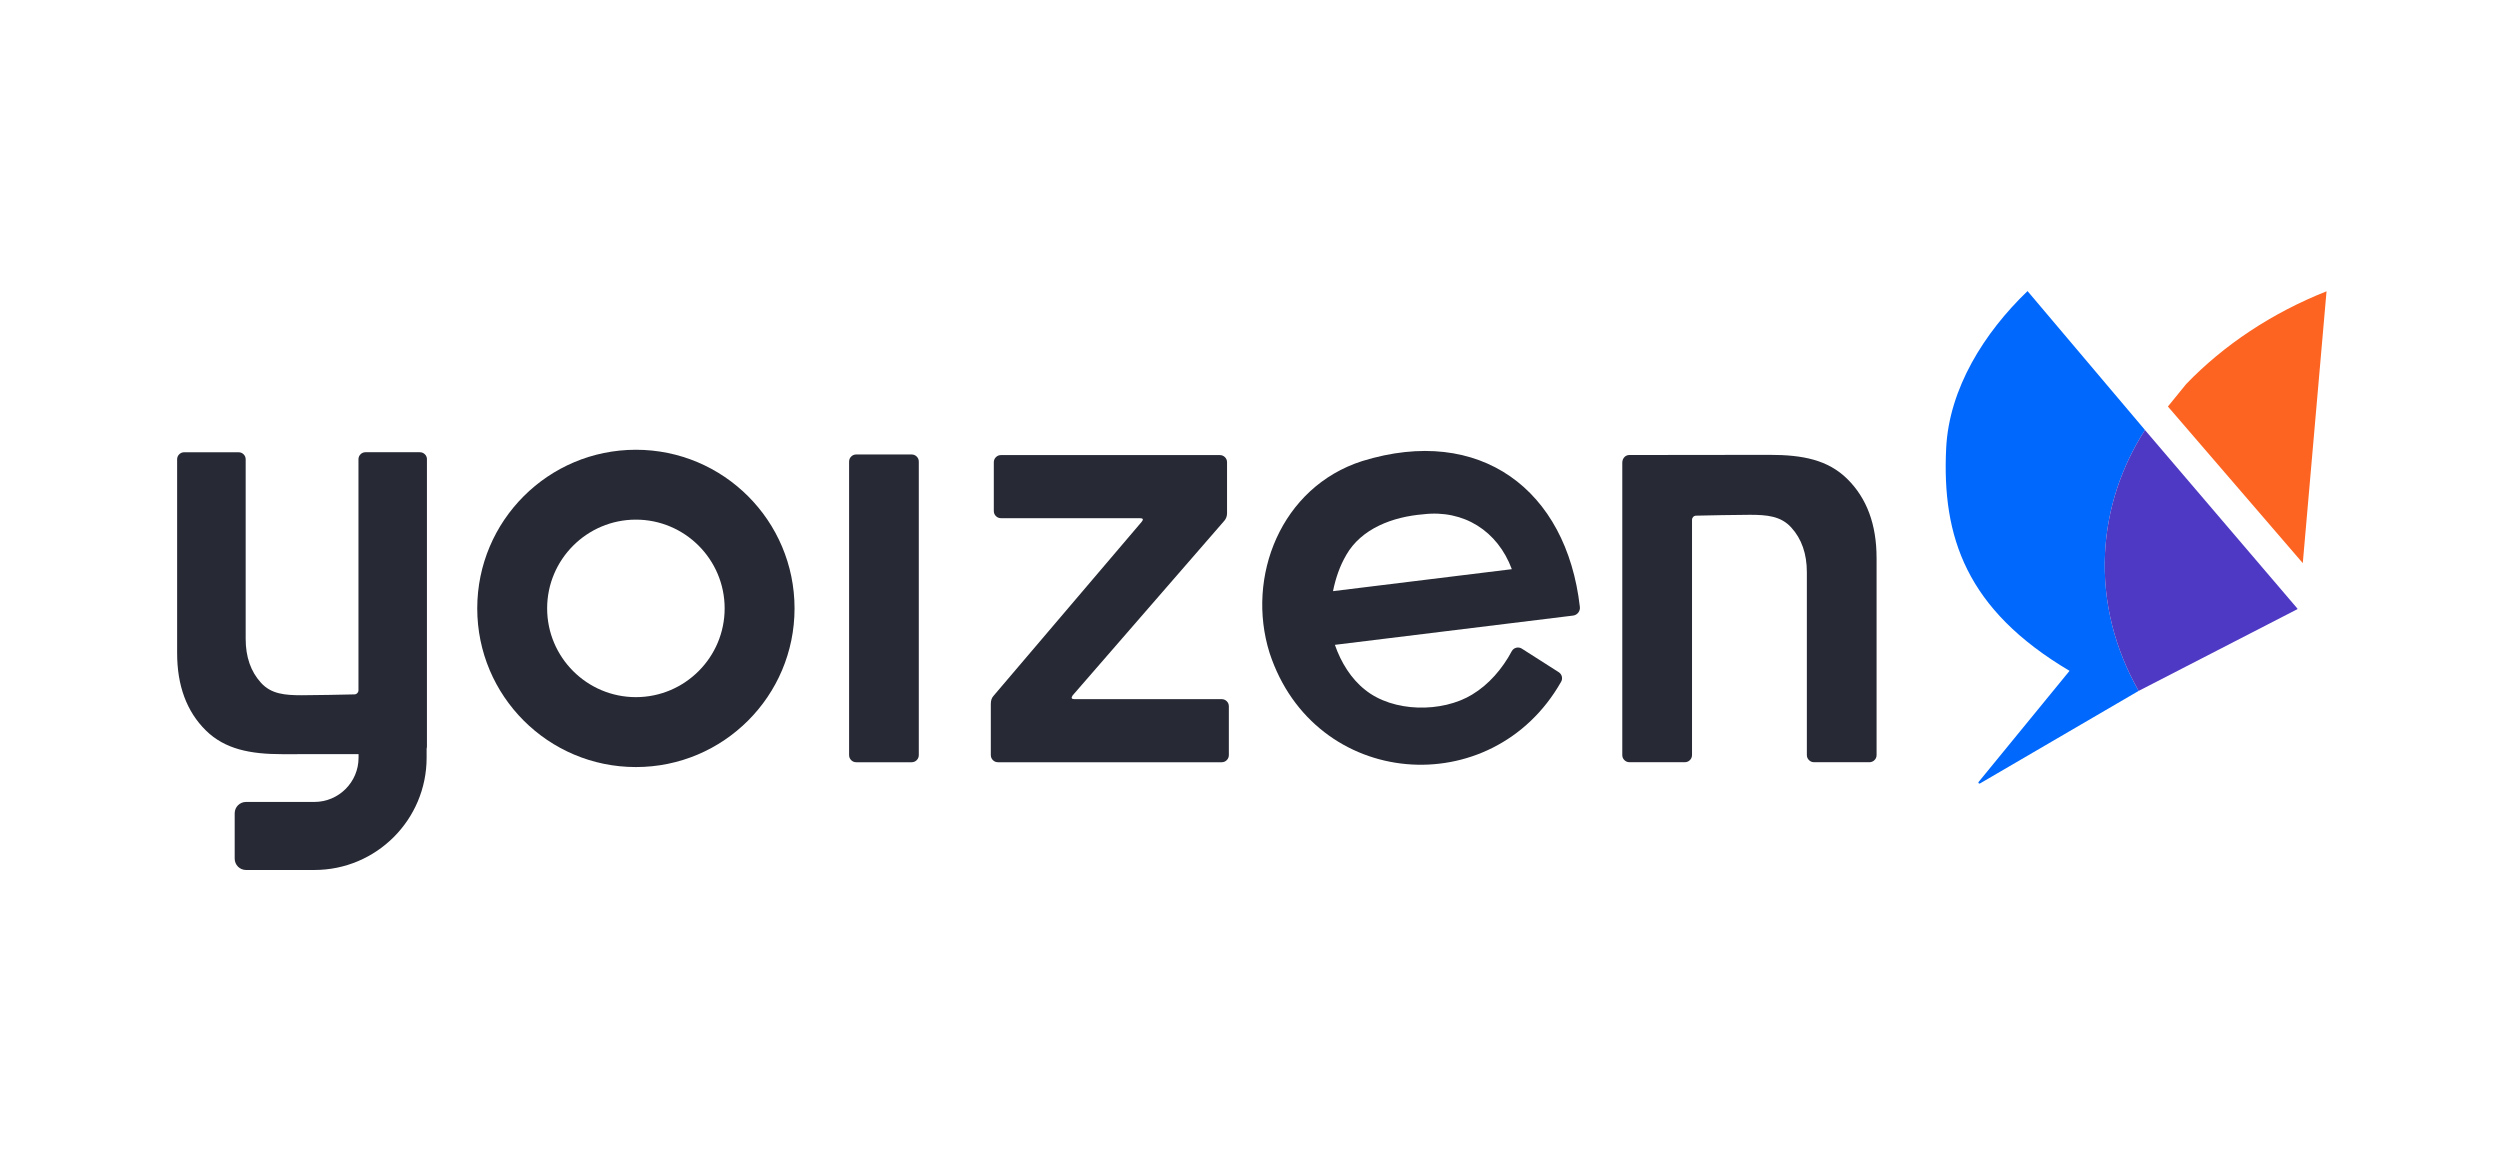
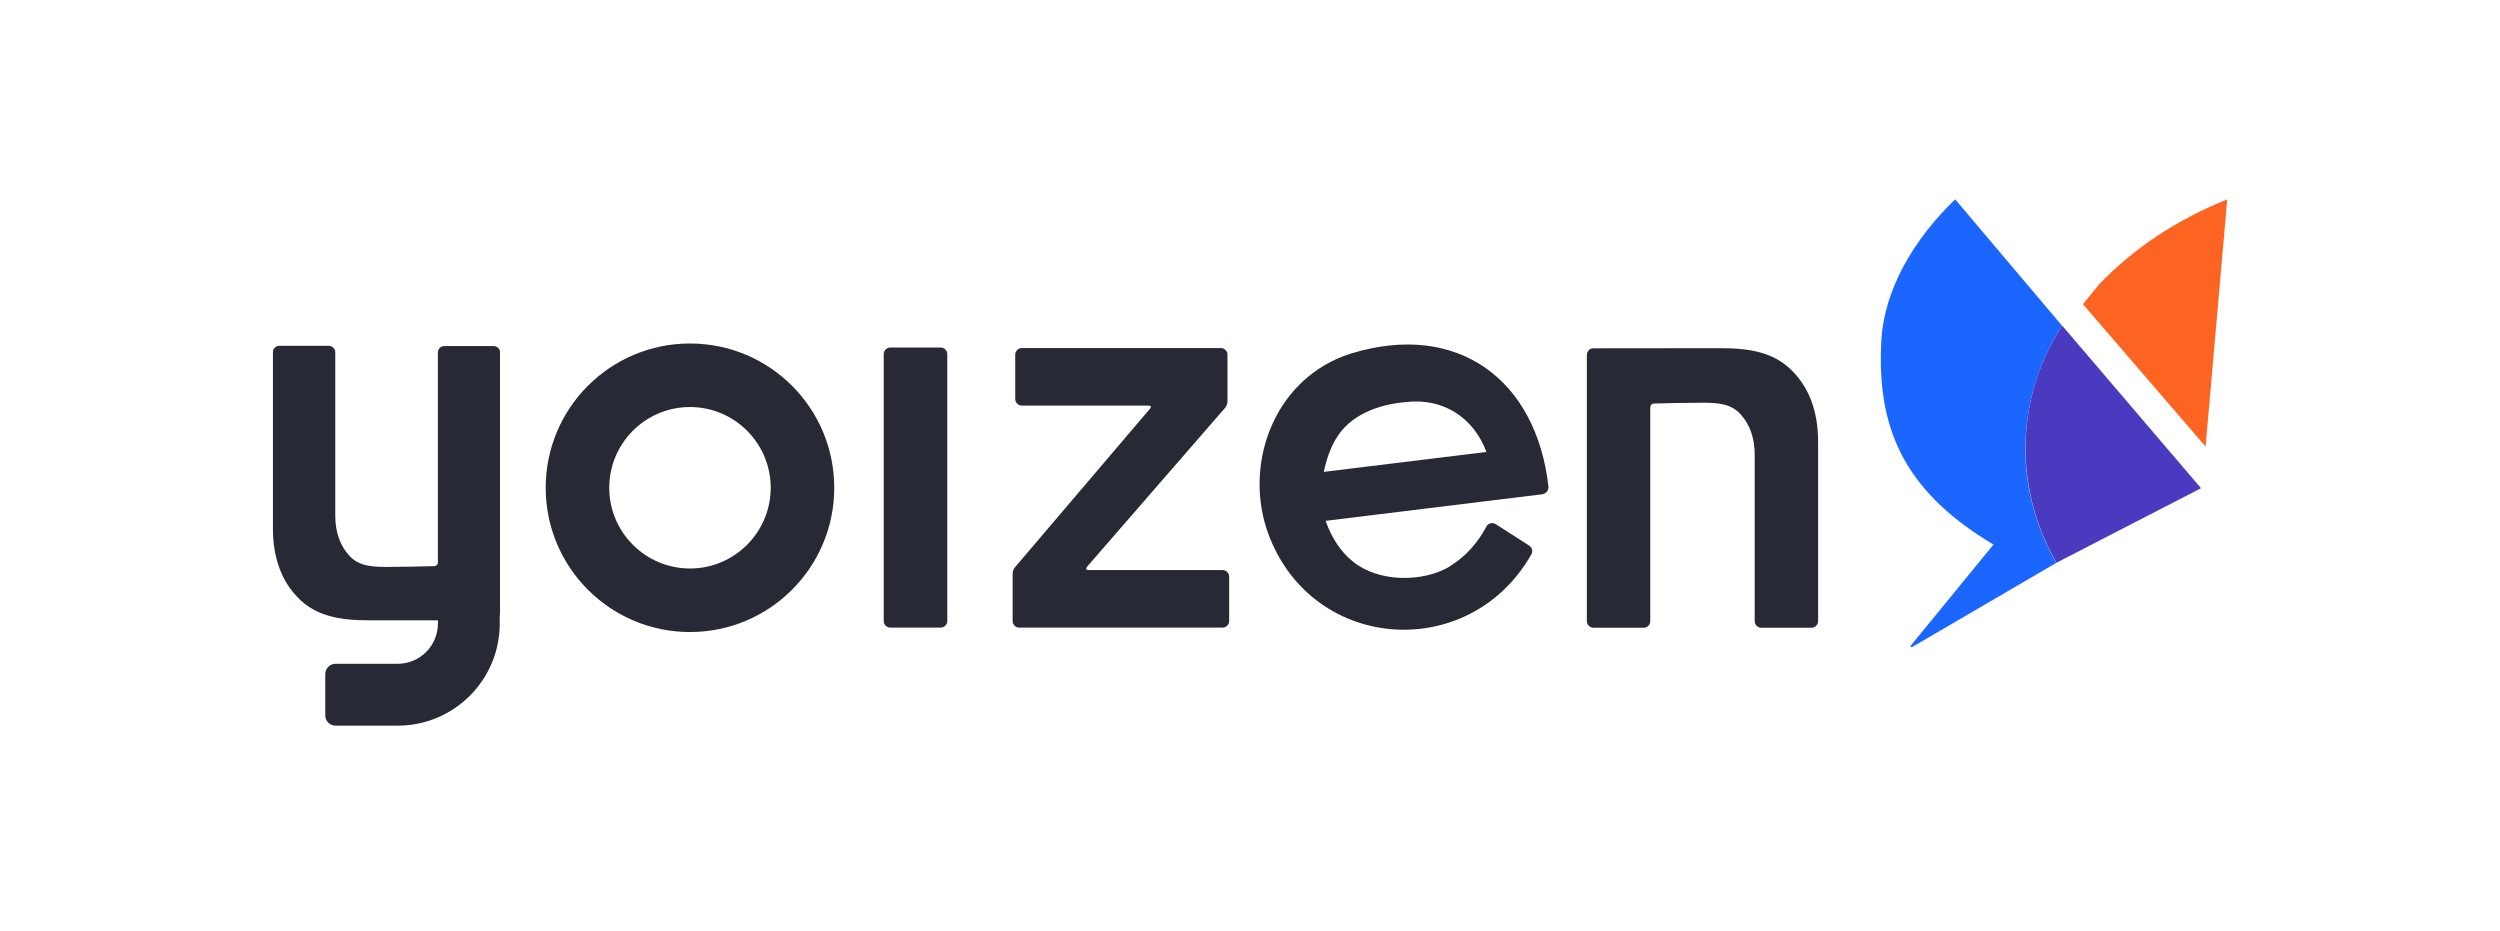
- <svg xmlns="http://www.w3.org/2000/svg" id="Layer_1" data-name="Layer 1" viewBox="0 0 1051.51 488.77">
+ <svg xmlns="http://www.w3.org/2000/svg" id="Capa_1" version="1.1" viewBox="0 0 1920 714.3">
  <defs>
    <style>
-       .cls-1 {
-         fill: #fd6421;
-       }
- 
-       .cls-1, .cls-2, .cls-3, .cls-4 {
-         stroke-width: 0px;
-       }
- 
-       .cls-2 {
-         fill: #0068fd;
-       }
- 
-       .cls-3 {
-         fill: #272a35;
-       }
- 
-       .cls-4 {
-         fill: #4d39c3;
-       }
+       .st0 { fill: #fd6421; }
+       .st1 { fill: #4a3abf; }
+       .st2 { fill: #1a66ff; }
+       .st3 { fill: #272a35; }
    </style>
  </defs>
-   <g id="Yoizen_primario" data-name="Yoizen primario">
-     <path class="cls-3" d="M179.57,193.2v120.74c0,.33-.04.65-.13.96v3.8c0,26.07-21.14,47.22-47.23,47.22h-28.73c-2.64,0-4.77-2.13-4.77-4.77v-19.08c0-2.63,2.13-4.77,4.77-4.77h28.73c10.27,0,18.6-8.33,18.6-18.59v-1.52c-12.23,0-25.58.02-32.09.02-13.41,0-24.13-2.07-32.17-10.01-8.03-7.94-12.05-18.79-12.05-32.53v-81.47c0-.92.36-1.68,1.07-2.29.53-.46,1.22-.69,1.92-.69h22.85c.83,0,1.53.29,2.12.87.58.57.87,1.27.87,2.11v75.5c0,7.61,2.15,13.79,6.46,18.5,4.3,4.72,10.01,5.22,17.14,5.22,5.75,0,17.76-.26,22.18-.36.92-.02,1.66-.78,1.66-1.71v-97.16c0-.93.36-1.69,1.07-2.3.52-.45,1.21-.68,1.9-.68h22.85c.83,0,1.53.29,2.12.87.58.57.87,1.27.87,2.11Z" />
-     <g>
-       <path class="cls-3" d="M358.01,319.72c-.59-.59-.88-1.3-.88-2.15v-123.39c0-.84.29-1.56.88-2.15.59-.59,1.3-.88,2.15-.88h23.26c.84,0,1.56.3,2.15.88.59.59.88,1.31.88,2.15v123.39c0,.85-.3,1.56-.88,2.15-.59.59-1.31.88-2.15.88h-23.26c-.85,0-1.56-.29-2.15-.88Z" />
-       <path class="cls-3" d="M417.62,319.72c-.59-.59-.88-1.3-.88-2.15v-21.49c0-1.52.42-2.69,1.26-3.54l62.2-73.07c.84-1.01.59-1.52-.76-1.52h-58.41c-.85,0-1.56-.29-2.15-.88-.59-.59-.88-1.3-.88-2.15v-20.48c0-.84.29-1.56.88-2.15.59-.59,1.3-.88,2.15-.88h92.04c.84,0,1.56.3,2.15.88.59.59.88,1.31.88,2.15v21.49c0,1.35-.51,2.53-1.52,3.54l-63.46,73.07c-.68,1.01-.42,1.52.76,1.52h61.95c.84,0,1.56.3,2.15.88.59.59.88,1.31.88,2.15v20.48c0,.85-.3,1.56-.88,2.15-.59.59-1.31.88-2.15.88h-94.06c-.85,0-1.56-.29-2.15-.88Z" />
-       <path class="cls-3" d="M789.3,234.63v82.93c0,.94-.36,1.71-1.08,2.33-.54.46-1.24.7-1.95.7h-23.26c-.84,0-1.56-.29-2.15-.89-.6-.59-.89-1.3-.89-2.15v-76.87c0-7.75-2.19-14.03-6.57-18.83-4.38-4.81-10.2-5.32-17.45-5.32-5.86,0-18.09.26-22.58.36-.95.02-1.7.79-1.7,1.74v98.92c0,.94-.36,1.72-1.09,2.34-.54.46-1.23.7-1.94.7h-23.27c-.84,0-1.56-.29-2.15-.89-.6-.59-.88-1.3-.88-2.15v-122.92c0-.97.36-1.95,1.11-2.58.54-.45,1.18-.67,1.92-.67,0,0,44.92-.07,58.91-.07s24.57,2.1,32.75,10.19c8.17,8.09,12.26,19.13,12.26,33.12Z" />
-       <path class="cls-3" d="M267.46,218.56c20.59,0,37.33,16.75,37.33,37.33s-16.75,37.33-37.33,37.33-37.33-16.75-37.33-37.33,16.75-37.33,37.33-37.33M267.46,189.17c-36.85,0-66.73,29.87-66.73,66.73s29.87,66.73,66.73,66.73,66.73-29.87,66.73-66.73-29.87-66.73-66.73-66.73h0Z" />
-       <path class="cls-3" d="M619.25,292.11c-12.76,7.77-33.34,7.53-45.08-1.97-5.89-4.63-10.17-11.56-12.71-18.92l100.17-12.3c1.8-.22,3.08-1.85,2.87-3.65-5.64-49.38-42.03-76.64-91.53-61.35-34.19,10.94-49.01,48.67-38.99,80.68,18.84,57.47,93.65,63.24,122.64,12.14.79-1.39.34-3.15-1-4.01l-15.53-9.91c-1.46-.93-3.42-.45-4.24,1.08-3.93,7.39-9.69,14.05-16.62,18.21ZM566.17,233.53c6.43-11.29,19.65-16.15,32.38-17.21,17.1-2.06,31.35,6.99,37.33,23.08l-75.21,9.24c1.08-5.43,2.91-10.68,5.51-15.1Z" />
-     </g>
-     <g>
-       <path class="cls-1" d="M919.53,161.52s-3.67,4.46-7.7,9.46l56.73,65.87,9.99-114.33c-22.92,9.09-43.17,22.54-59.02,39Z" />
-       <path class="cls-2" d="M832.22,328.89l38.24-46.73c-43.53-25.78-53.72-56.38-51.89-93.69,1.23-25.07,16.03-48.59,34.22-66.04l49.39,58.42c-9.89,15.48-15.87,33.05-16.79,51.86-1.01,20.6,4.17,40.32,14.14,57.88l-66.75,38.94c-.42.24-.86-.28-.55-.65Z" />
-       <path class="cls-4" d="M966.38,256.17l-66.86,34.43c-9.97-17.57-15.15-37.28-14.14-57.88.92-18.81,6.9-36.39,16.79-51.86l64.04,75,.16.31Z" />
-     </g>
+   <path class="st0" d="M1612.5,217.9s-6.1,7.4-12.8,15.7l94.2,109.4,16.6-189.8c-38.1,15.1-71.7,37.4-98,64.8Z" />
+   <path class="st3" d="M384,270.5v200.5c0,.5,0,1.1-.2,1.6v6.3c0,43.3-35.1,78.4-78.4,78.4h-47.7c-4.4,0-7.9-3.5-7.9-7.9v-31.7c0-4.4,3.5-7.9,7.9-7.9h47.7c17.1,0,30.9-13.8,30.9-30.9v-2.5c-20.3,0-42.5,0-53.3,0-22.3,0-40.1-3.4-53.4-16.6-13.3-13.2-20-31.2-20-54v-135.3c0-1.5.6-2.8,1.8-3.8.9-.8,2-1.1,3.2-1.1h37.9c1.4,0,2.5.5,3.5,1.5,1,1,1.5,2.1,1.5,3.5v125.4c0,12.6,3.6,22.9,10.7,30.7,7.1,7.8,16.6,8.7,28.5,8.7s29.5-.4,36.8-.6c1.5,0,2.8-1.3,2.8-2.8v-161.3c0-1.5.6-2.8,1.8-3.8.9-.8,2-1.1,3.2-1.1h37.9c1.4,0,2.5.5,3.5,1.5,1,1,1.4,2.1,1.4,3.5Z" />
+   <g>
+     <path class="st3" d="M680.2,480.5c-1-1-1.5-2.2-1.5-3.6v-204.9c0-1.4.5-2.6,1.5-3.6,1-1,2.2-1.5,3.6-1.5h38.6c1.4,0,2.6.5,3.6,1.5,1,1,1.5,2.2,1.5,3.6v204.9c0,1.4-.5,2.6-1.5,3.6-1,1-2.2,1.5-3.6,1.5h-38.6c-1.4,0-2.6-.5-3.6-1.5Z" />
+     <path class="st3" d="M779.2,480.5c-1-1-1.5-2.2-1.5-3.6v-35.7c0-2.5.7-4.5,2.1-5.9l103.3-121.3c1.4-1.7,1-2.5-1.3-2.5h-97c-1.4,0-2.6-.5-3.6-1.5-1-1-1.5-2.2-1.5-3.6v-34c0-1.4.5-2.6,1.5-3.6,1-1,2.2-1.5,3.6-1.5h152.8c1.4,0,2.6.5,3.6,1.5,1,1,1.5,2.2,1.5,3.6v35.7c0,2.2-.8,4.2-2.5,5.9l-105.4,121.3c-1.1,1.7-.7,2.5,1.3,2.5h102.8c1.4,0,2.6.5,3.6,1.5,1,1,1.5,2.2,1.5,3.6v34c0,1.4-.5,2.6-1.5,3.6-1,1-2.2,1.5-3.6,1.5h-156.2c-1.4,0-2.6-.5-3.6-1.5Z" />
+     <path class="st3" d="M1396.3,339.3v137.7c0,1.6-.6,2.8-1.8,3.9-.9.8-2.1,1.2-3.2,1.2h-38.6c-1.4,0-2.6-.5-3.6-1.5-1-1-1.5-2.2-1.5-3.6v-127.6c0-12.9-3.6-23.3-10.9-31.3-7.3-8-16.9-8.8-29-8.8s-30,.4-37.5.6c-1.6,0-2.8,1.3-2.8,2.9v164.2c0,1.6-.6,2.9-1.8,3.9-.9.8-2,1.2-3.2,1.2h-38.6c-1.4,0-2.6-.5-3.6-1.5-1-1-1.5-2.2-1.5-3.6v-204.1c0-1.6.6-3.2,1.8-4.3.9-.7,2-1.1,3.2-1.1,0,0,74.6-.1,97.8-.1s40.8,3.5,54.4,16.9c13.6,13.4,20.4,31.8,20.4,55Z" />
+     <path class="st3" d="M529.9,312.6c34.2,0,62,27.8,62,62s-27.8,62-62,62-62-27.8-62-62,27.8-62,62-62M529.9,263.8c-61.2,0-110.8,49.6-110.8,110.8s49.6,110.8,110.8,110.8,110.8-49.6,110.8-110.8-49.6-110.8-110.8-110.8h0Z" />
+     <path class="st3" d="M1114,434.7c-21.2,12.9-55.4,12.5-74.8-3.3-9.8-7.7-16.9-19.2-21.1-31.4l166.3-20.4c3-.4,5.1-3.1,4.8-6.1-9.4-82-69.8-127.2-152-101.9-56.8,18.2-81.4,80.8-64.7,133.9,31.3,95.4,155.5,105,203.6,20.2,1.3-2.3.6-5.2-1.7-6.7l-25.8-16.5c-2.4-1.5-5.7-.7-7,1.8-6.5,12.3-16.1,23.3-27.6,30.2ZM1025.8,337.4c10.7-18.7,32.6-26.8,53.8-28.6,28.4-3.4,52,11.6,62,38.3l-124.9,15.3c1.8-9,4.8-17.7,9.1-25.1Z" />
  </g>
+   <path class="st2" d="M1467.5,495.8l63.5-77.6c-72.3-42.8-89.2-93.6-86.2-155.5,2-41.6,26.6-80.7,56.8-109.6l82,97c-16.4,25.7-26.3,54.9-27.9,86.1-1.7,34.2,6.9,66.9,23.5,96.1l-110.8,64.7c-.7.4-1.4-.5-.9-1.1Z" />
+   <path class="st1" d="M1690.3,375l-111,57.2c-16.6-29.2-25.1-61.9-23.5-96.1,1.5-31.2,11.4-60.4,27.9-86.1l106.3,124.5.3.5Z" />
</svg>
